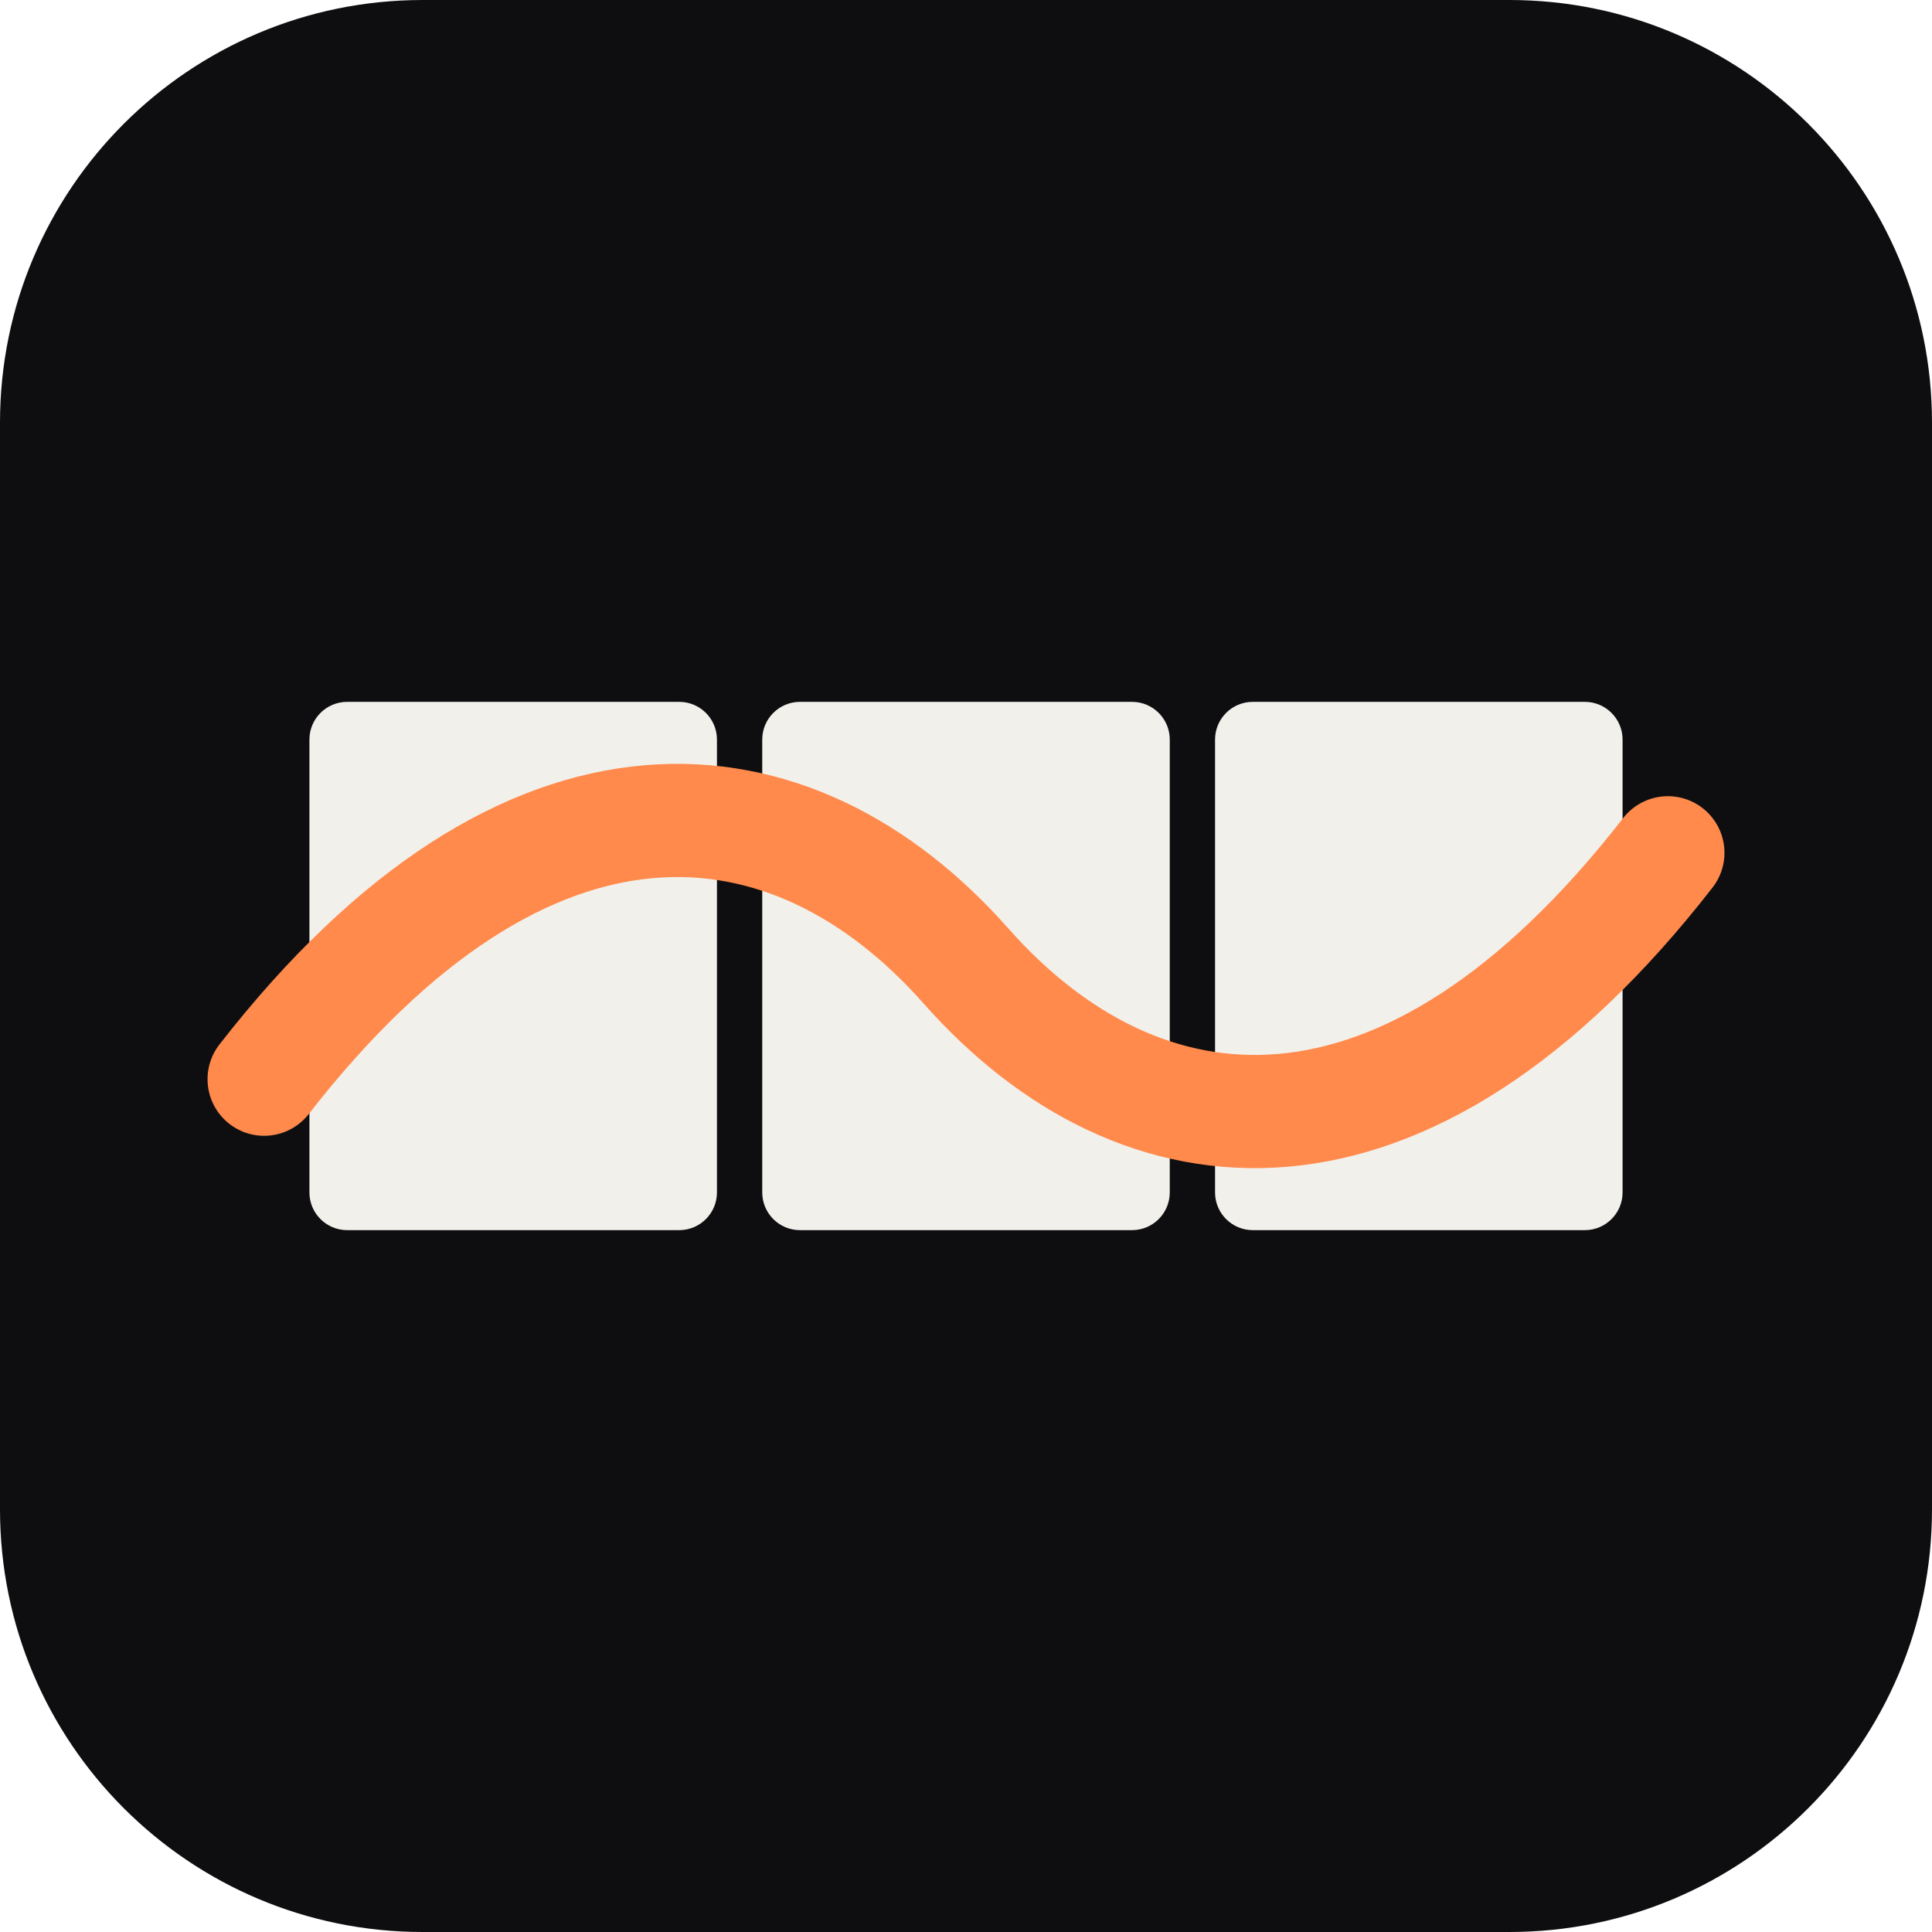
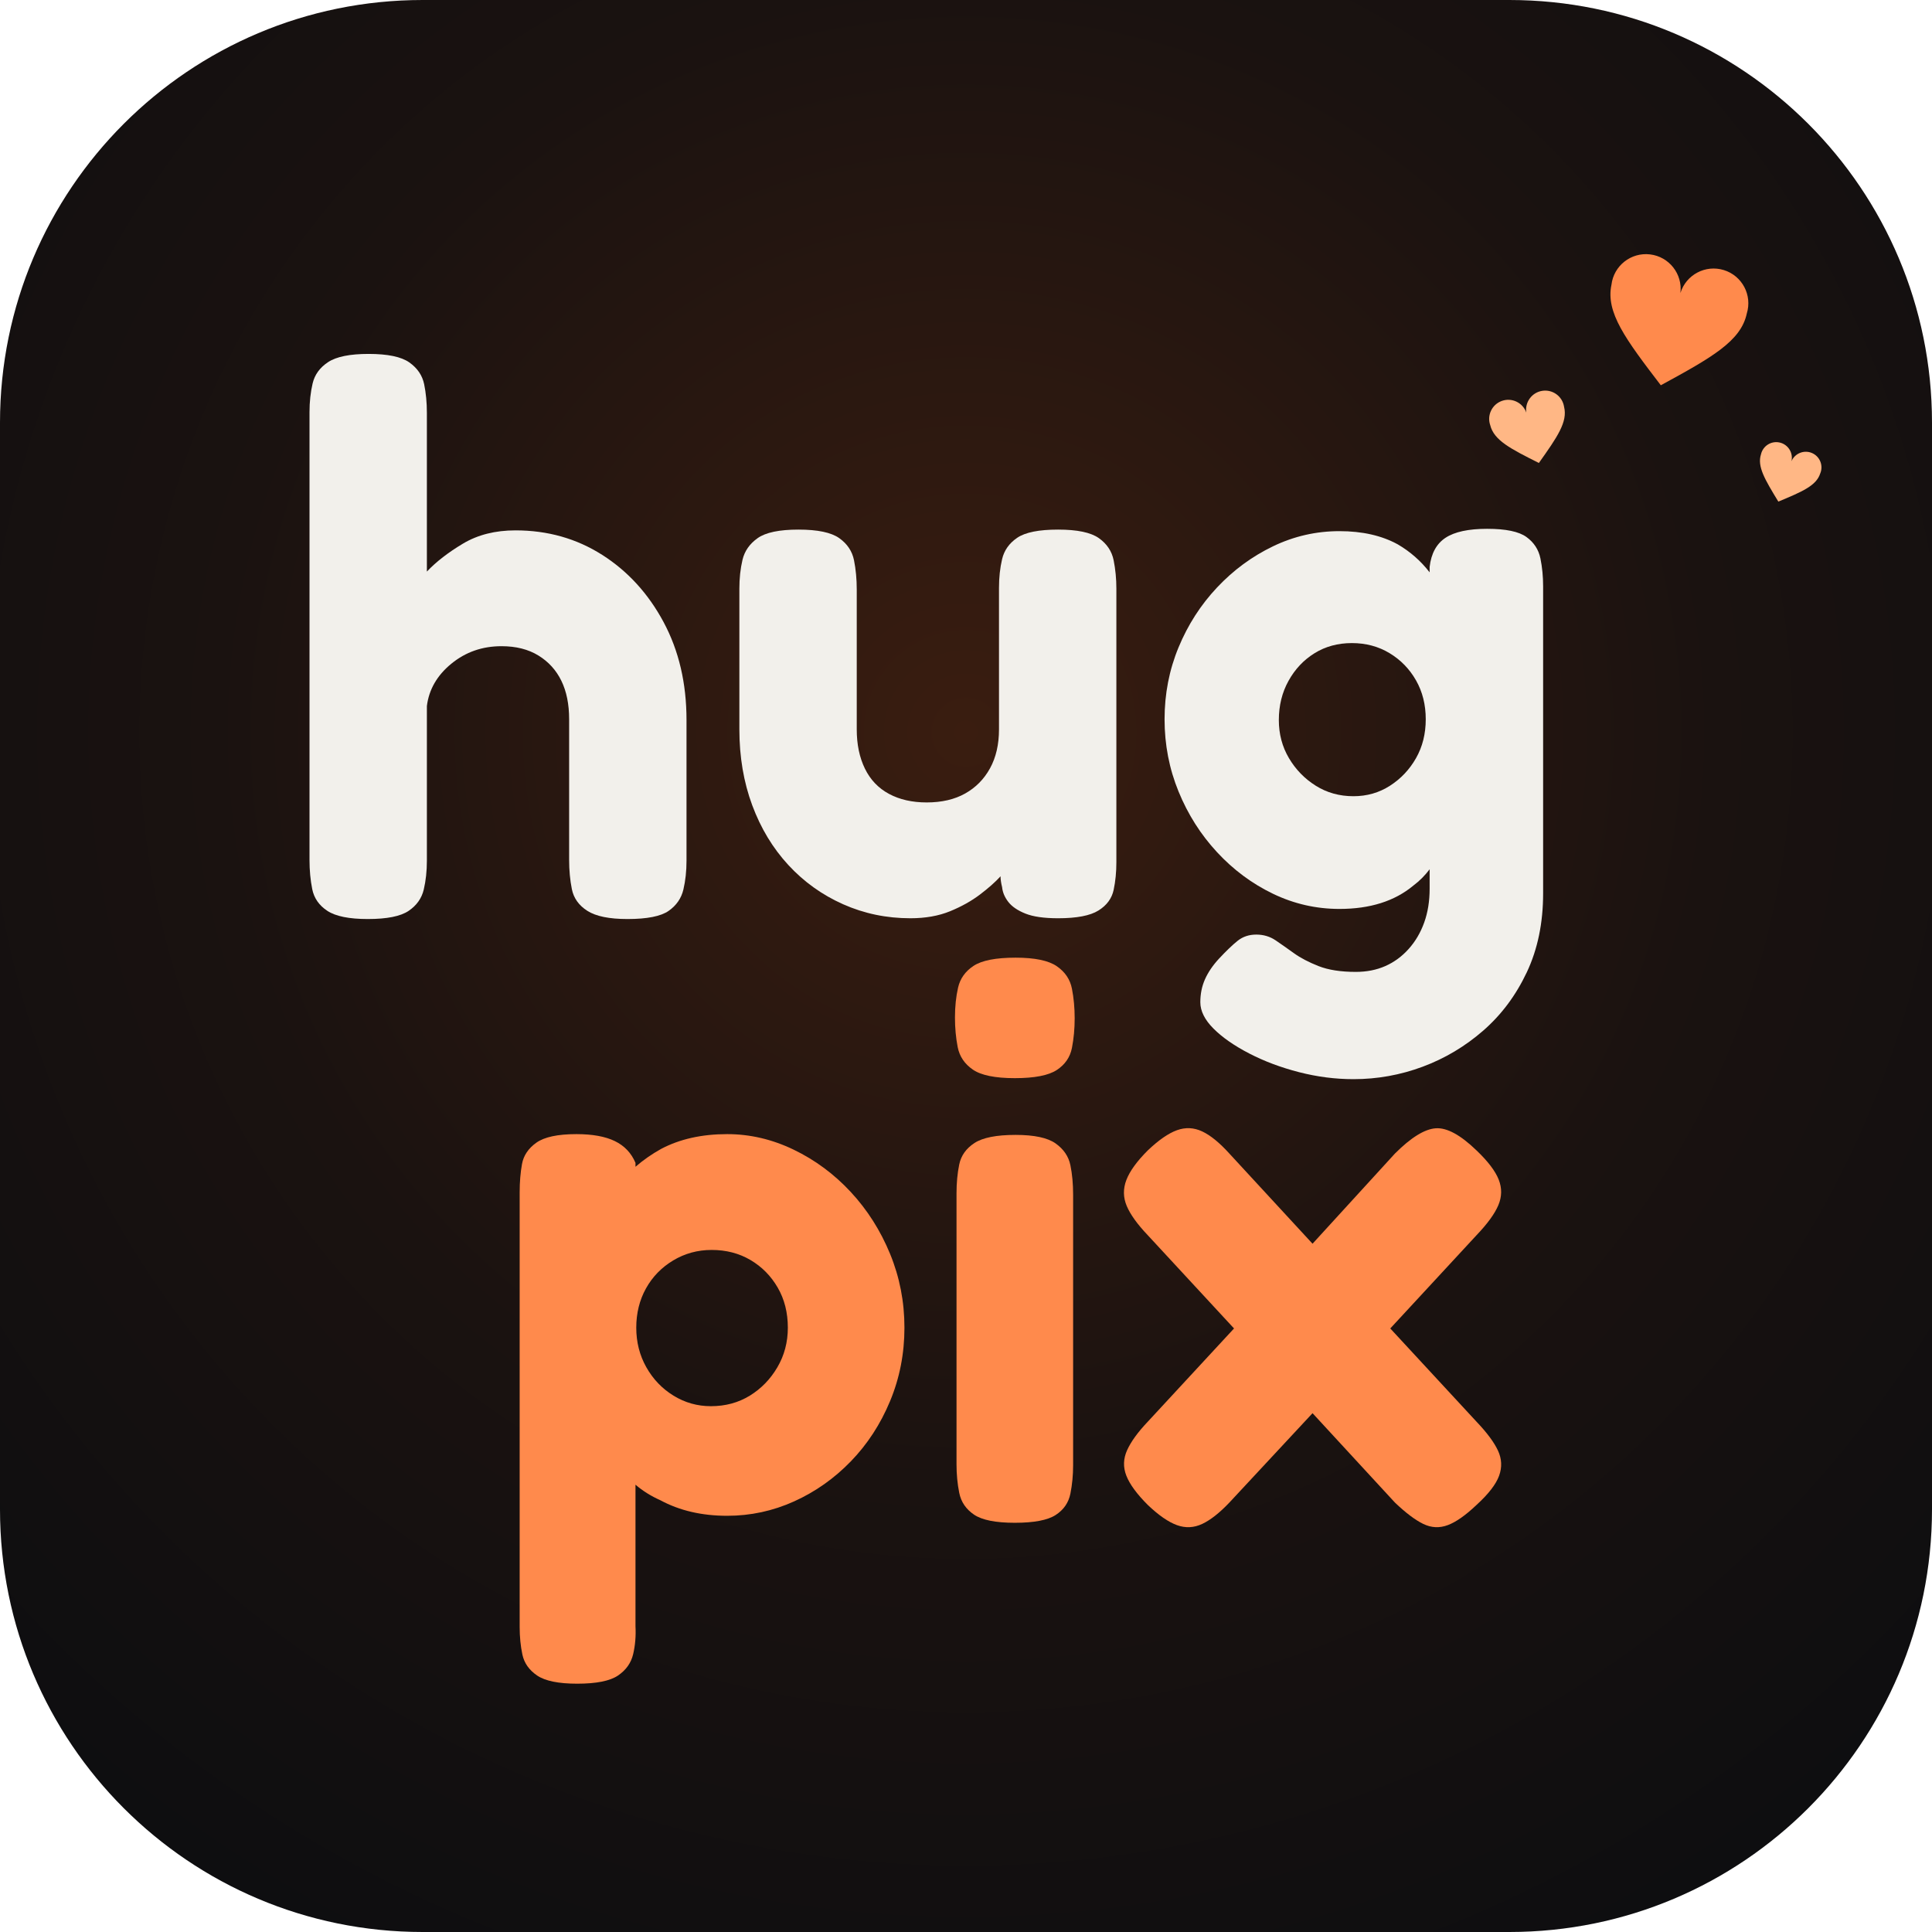
<svg xmlns="http://www.w3.org/2000/svg" viewBox="0 0 512 512">
-   <rect width="512" height="512" rx="112" fill="#0E0E10" />
-   <g fill="#F2F0EB">
-     <rect x="82" y="186" width="108" height="140" rx="10" />
-     <rect x="202" y="186" width="108" height="140" rx="10" />
-     <rect x="322" y="186" width="108" height="140" rx="10" />
+   <defs>
+     <radialGradient id="glow" cx="50%" cy="38%" r="70%">
+       <stop offset="0" stop-color="#3a1d10" />
+       <stop offset=".55" stop-color="#1a1210" />
+       <stop offset="1" stop-color="#0E0E10" />
+     </radialGradient>
+   </defs>
+   <rect width="512" height="512" rx="112" fill="url(#glow)" />
+   <g id="mark">
+     <g transform="translate(74.4 241.7)">
+       <g fill="#F2F0EB">
+         <path d="M112 -9Q76 -9 60 1.5Q44 12 40.5 29.5Q37 47 37 67L37 643Q37 663 41 680Q45 697 61 707.5Q77 718 113 718Q150 718 165.5 707Q181 696 184.5 679Q188 662 188 642L188 438Q206 457 234.5 474Q263 491 302 491Q364 491 413.5 459.5Q463 428 492.5 373Q522 318 522 247L522 66Q522 46 518 29Q514 12 499 1.5Q484 -9 446 -9Q411 -9 394.5 1.5Q378 12 374.5 29.5Q371 47 371 67L371 248Q371 277 361 297.5Q351 318 331.5 330Q312 342 284 342Q247 342 219.5 319.5Q192 297 188 265L188 66Q188 46 184 29Q180 12 164.5 1.5Q149 -9 112 -9Z" transform="translate(0 0) scale(0.206 -0.206)" />
+         <path d="M256 -8Q210 -8 169.5 10Q129 28 99 60.5Q69 93 52.5 137.5Q36 182 36 235L36 416Q36 436 40 453Q44 470 59.5 481Q75 492 112 492Q149 492 164.5 481Q180 470 183.5 452.5Q187 435 187 415L187 235Q187 206 197.5 184.5Q208 163 228.5 152Q249 141 277 141Q306 141 326.5 152.5Q347 164 358.5 185Q370 206 370 235L370 417Q370 437 374 454Q378 471 393.5 481.5Q409 492 446 492Q483 492 498.5 481Q514 470 517.5 452.5Q521 435 521 416L521 64Q521 45 517.5 28.5Q514 12 498 2Q482 -8 446 -8Q419 -8 404 -2Q389 4 382 13Q375 22 374 32Q372 40 372 46Q372 46 372 46Q362 35 345.5 22.5Q329 10 307 1Q285 -8 256 -8Z" transform="translate(114.124 0) scale(0.206 -0.206)" />
+         <path d="M266 -215Q231 -215 196 -206Q161 -197 132 -182Q103 -167 86 -150Q69 -133 69 -116Q69 -100 75 -86.5Q81 -73 93 -60Q107 -45 117 -37Q127 -29 141 -29Q155 -29 166 -36.5Q177 -44 189.5 -53Q202 -62 221 -69.5Q240 -77 269 -77Q290 -77 307 -69.5Q324 -62 337 -47.5Q350 -33 357 -13.5Q364 6 364 30L364 55Q355 43 343 34Q307 4 248 4Q203 4 162.5 23.5Q122 43 90.5 77Q59 111 41 155Q23 199 23 248Q23 297 41 340.5Q59 384 90.5 417.5Q122 451 162.5 470.5Q203 490 248 490Q292 490 323 473Q347 459 364 437L364 444Q367 470 384.5 481.5Q402 493 438 493Q474 493 488.5 482.5Q503 472 506.5 455Q510 438 510 419L510 24Q510 -33 489 -77.5Q468 -122 433 -152.5Q398 -183 355 -199Q312 -215 266 -215ZM266 149Q292 149 313 162.5Q334 176 346.5 198Q359 220 359 248Q359 276 346.5 298Q334 320 312.5 333Q291 346 264 346Q237 346 216 333Q195 320 182.5 297.5Q170 275 170 247Q170 220 183 198Q196 176 217.5 162.5Q239 149 266 149Z" transform="translate(229.484 0) scale(0.206 -0.206)" />
+       </g>
+     </g>
+     <g transform="translate(130.3 401.7)">
+       <g fill="#FF8A4C">
+         <path d="M303 0Q254 0 217 20Q199 28 185 40L185 -142Q186 -161 182 -178Q178 -195 162.5 -205.5Q147 -216 110 -216Q74 -216 58.5 -205.5Q43 -195 39.5 -178.5Q36 -162 36 -143L36 416Q36 436 39 452.5Q42 469 57.5 480Q73 491 109 491Q140 491 158.5 482Q177 473 185 454L185 449Q200 462 218 472Q254 491 303 491Q347 491 388.5 471Q430 451 462 416.5Q494 382 512.5 337Q531 292 531 242Q531 192 512.5 147.5Q494 103 462 70Q430 37 389 18.5Q348 0 303 0ZM282 141Q310 141 332 154.5Q354 168 367.5 191Q381 214 381 242Q381 271 368 293.5Q355 316 333 329Q311 342 283 342Q256 342 233.5 328.5Q211 315 198.5 292.5Q186 270 186 242Q186 214 199 191Q212 168 234 154.5Q256 141 282 141Z" transform="translate(0 0) scale(0.206 -0.206)" />
+         <path d="M121 -9Q84 -9 68.5 1.5Q53 12 49.5 29.5Q46 47 46 66L46 415Q46 435 49.5 452Q53 469 69 479.5Q85 490 122 490Q158 490 173.5 479Q189 468 192.5 451Q196 434 196 413L196 65Q196 46 192.5 28.5Q189 11 173.5 1Q158 -9 121 -9ZM121 563Q83 563 67 574Q51 585 47.5 603Q44 621 44 641Q44 662 48 679.5Q52 697 68 707.5Q84 718 122 718Q159 718 175 707Q191 696 194.5 678Q198 660 198 640Q198 620 194.5 602Q191 584 175 573.5Q159 563 121 563Z" transform="translate(113.712 0) scale(0.206 -0.206)" />
+         <path d="M473 470Q495 449 501.5 432.5Q508 416 501 399.5Q494 383 473 361L362 241L473 121Q493 100 500.5 84Q508 68 502 51.5Q496 35 473 14Q452 -6 436 -12Q420 -18 404.5 -10.5Q389 -3 368 17L262 132L155 17Q136 -3 120 -10.5Q104 -18 87.5 -12Q71 -6 50 14Q29 35 22.5 51.5Q16 68 23.5 84.5Q31 101 50 121L161 241L50 361Q30 382 23 398.5Q16 415 22.5 432Q29 449 50 470Q71 490 87.5 496Q104 502 120 494.5Q136 487 155 466L262 350L368 466Q399 497 420.5 498.5Q442 500 473 470Z" transform="translate(163.564 0) scale(0.206 -0.206)" />
+       </g>
+     </g>
+     <path d="M12 21C5 15 1 11.5 1 7a5.5 5.5 0 0 1 11-1 5.5 5.5 0 0 1 11 1c0 4.5-4 8-11 14z" fill="#FF8A4C" transform="translate(443.598 85.798) rotate(12) scale(1.666667) translate(-12 -11)" />
+     <path d="M12 21C5 15 1 11.5 1 7a5.5 5.5 0 0 1 11-1 5.5 5.5 0 0 1 11 1c0 4.5-4 8-11 14z" fill="#FFB785" transform="translate(405.598 113.798) rotate(-14) scale(0.9166667) translate(-12 -11)" />
+     <path d="M12 21C5 15 1 11.5 1 7a5.5 5.5 0 0 1 11-1 5.5 5.5 0 0 1 11 1c0 4.5-4 8-11 14z" fill="#FFB785" transform="translate(473.598 125.798) rotate(18) scale(0.75) translate(-12 -11)" />
  </g>
-   <path d="M70 286 C 140 196, 210 204, 256 256 S 372 316, 442 226" fill="none" stroke="#FF8A4C" stroke-width="30" stroke-linecap="round" />
</svg>
